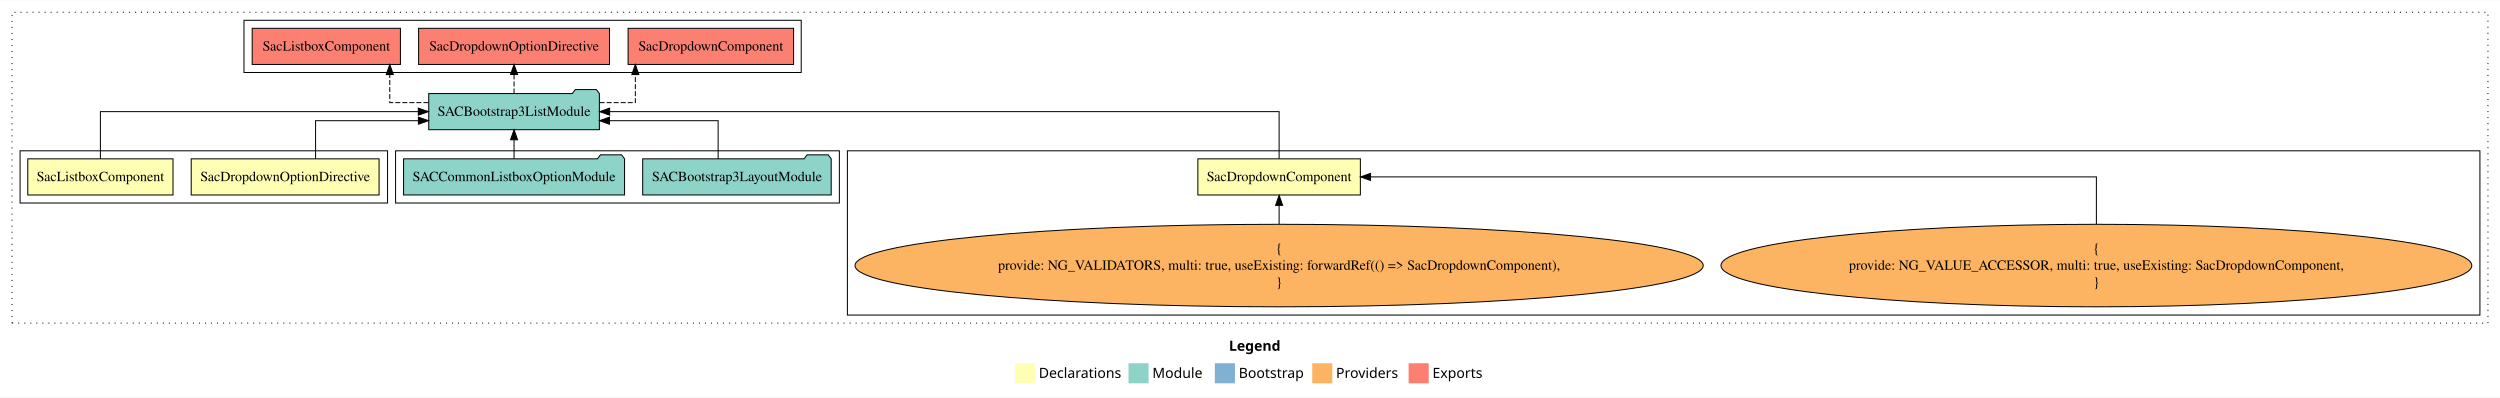
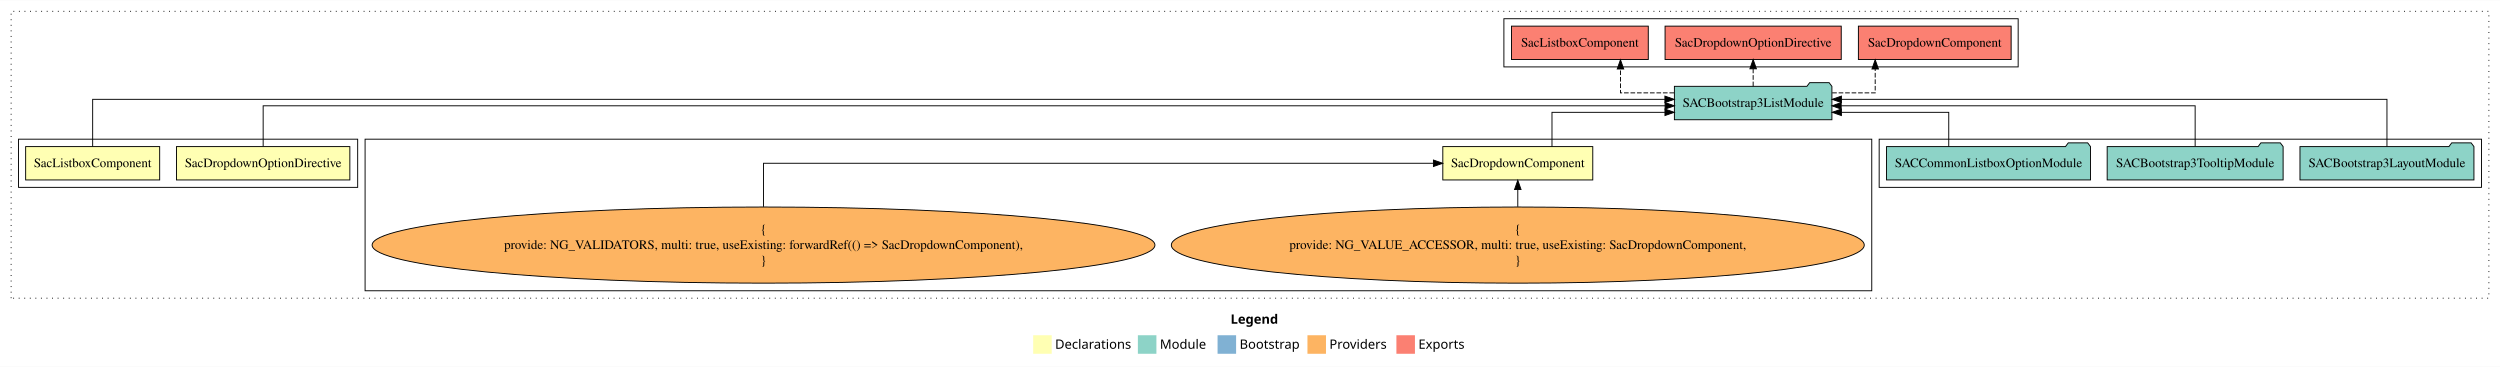
- <svg xmlns="http://www.w3.org/2000/svg" width="2490pt" height="396pt" viewBox="0.00 0.00 2490.00 395.59">
+ <svg xmlns="http://www.w3.org/2000/svg" width="2698pt" height="396pt" viewBox="0.00 0.00 2698.00 395.59">
  <g id="graph0" class="graph" transform="scale(1 1) rotate(0) translate(4 391.59)">
-     <polygon fill="white" stroke="transparent" points="-4,4 -4,-391.59 2486,-391.59 2486,4 -4,4" />
-     <text text-anchor="start" x="1220.01" y="-42.4" font-family="Times-12" font-weight="bold" font-size="14.00">Legend</text>
-     <polygon fill="#ffffb3" stroke="transparent" points="1007,-10 1007,-30 1027,-30 1027,-10 1007,-10" />
-     <text text-anchor="start" x="1030.63" y="-15.4" font-family="Times-12" font-size="14.00">  Declarations</text>
-     <polygon fill="#8dd3c7" stroke="transparent" points="1120,-10 1120,-30 1140,-30 1140,-10 1120,-10" />
-     <text text-anchor="start" x="1143.73" y="-15.4" font-family="Times-12" font-size="14.00">  Module</text>
-     <polygon fill="#80b1d3" stroke="transparent" points="1206,-10 1206,-30 1226,-30 1226,-10 1206,-10" />
-     <text text-anchor="start" x="1229.78" y="-15.4" font-family="Times-12" font-size="14.00">  Bootstrap</text>
-     <polygon fill="#fdb462" stroke="transparent" points="1303,-10 1303,-30 1323,-30 1323,-10 1303,-10" />
-     <text text-anchor="start" x="1326.67" y="-15.4" font-family="Times-12" font-size="14.00">  Providers</text>
-     <polygon fill="#fb8072" stroke="transparent" points="1399,-10 1399,-30 1419,-30 1419,-10 1399,-10" />
-     <text text-anchor="start" x="1422.73" y="-15.4" font-family="Times-12" font-size="14.00">  Exports</text>
+     <polygon fill="white" stroke="transparent" points="-4,4 -4,-391.59 2694,-391.59 2694,4 -4,4" />
+     <text text-anchor="start" x="1324.01" y="-42.4" font-family="Times-12" font-weight="bold" font-size="14.00">Legend</text>
+     <polygon fill="#ffffb3" stroke="transparent" points="1111,-10 1111,-30 1131,-30 1131,-10 1111,-10" />
+     <text text-anchor="start" x="1134.63" y="-15.4" font-family="Times-12" font-size="14.00">  Declarations</text>
+     <polygon fill="#8dd3c7" stroke="transparent" points="1224,-10 1224,-30 1244,-30 1244,-10 1224,-10" />
+     <text text-anchor="start" x="1247.73" y="-15.4" font-family="Times-12" font-size="14.00">  Module</text>
+     <polygon fill="#80b1d3" stroke="transparent" points="1310,-10 1310,-30 1330,-30 1330,-10 1310,-10" />
+     <text text-anchor="start" x="1333.78" y="-15.4" font-family="Times-12" font-size="14.00">  Bootstrap</text>
+     <polygon fill="#fdb462" stroke="transparent" points="1407,-10 1407,-30 1427,-30 1427,-10 1407,-10" />
+     <text text-anchor="start" x="1430.67" y="-15.4" font-family="Times-12" font-size="14.00">  Providers</text>
+     <polygon fill="#fb8072" stroke="transparent" points="1503,-10 1503,-30 1523,-30 1523,-10 1503,-10" />
+     <text text-anchor="start" x="1526.73" y="-15.4" font-family="Times-12" font-size="14.00">  Exports</text>
    <g id="clust1" class="cluster">
-       <polygon fill="none" stroke="black" stroke-dasharray="1,5" points="8,-70 8,-379.59 2474,-379.59 2474,-70 8,-70" />
+       <polygon fill="none" stroke="black" stroke-dasharray="1,5" points="8,-70 8,-379.59 2682,-379.59 2682,-70 8,-70" />
+     </g>
+     <g id="clust6" class="cluster">
+       <polygon fill="none" stroke="black" points="2024,-189.59 2024,-241.59 2674,-241.59 2674,-189.59 2024,-189.59" />
    </g>
    <g id="clust3" class="cluster">
-       <polygon fill="none" stroke="black" points="840,-78 840,-241.59 2466,-241.59 2466,-78 840,-78" />
-     </g>
-     <g id="clust7" class="cluster">
-       <polygon fill="none" stroke="black" points="239,-319.59 239,-371.59 794,-371.59 794,-319.59 239,-319.59" />
-     </g>
-     <g id="clust6" class="cluster">
-       <polygon fill="none" stroke="black" points="390,-189.59 390,-241.59 832,-241.59 832,-189.59 390,-189.59" />
+       <polygon fill="none" stroke="black" points="390,-78 390,-241.59 2016,-241.59 2016,-78 390,-78" />
    </g>
    <g id="clust2" class="cluster">
      <polygon fill="none" stroke="black" points="16,-189.59 16,-241.59 382,-241.59 382,-189.59 16,-189.59" />
    </g>
+     <g id="clust7" class="cluster">
+       <polygon fill="none" stroke="black" points="1619,-319.59 1619,-371.59 2174,-371.59 2174,-319.59 1619,-319.59" />
+     </g>
    <g id="node1" class="node">
-       <polygon fill="#ffffb3" stroke="black" points="1350.92,-233.59 1189.08,-233.59 1189.08,-197.59 1350.92,-197.59 1350.92,-233.59" />
-       <text text-anchor="middle" x="1270" y="-211.39" font-family="Times,serif" font-size="14.00">SacDropdownComponent</text>
+       <polygon fill="#ffffb3" stroke="black" points="1714.92,-233.59 1553.08,-233.59 1553.08,-197.59 1714.92,-197.59 1714.92,-233.59" />
+       <text text-anchor="middle" x="1634" y="-211.39" font-family="Times,serif" font-size="14.00">SacDropdownComponent</text>
    </g>
    <g id="node4" class="node">
-       <polygon fill="#8dd3c7" stroke="black" points="592.99,-298.59 589.99,-302.59 568.99,-302.59 565.99,-298.59 423.01,-298.59 423.01,-262.59 592.99,-262.59 592.99,-298.59" />
-       <text text-anchor="middle" x="508" y="-276.39" font-family="Times,serif" font-size="14.00">SACBootstrap3ListModule</text>
+       <polygon fill="#8dd3c7" stroke="black" points="1972.99,-298.59 1969.99,-302.59 1948.99,-302.59 1945.99,-298.59 1803.01,-298.59 1803.01,-262.59 1972.99,-262.59 1972.99,-298.59" />
+       <text text-anchor="middle" x="1888" y="-276.39" font-family="Times,serif" font-size="14.00">SACBootstrap3ListModule</text>
    </g>
    <g id="edge1" class="edge">
-       <path fill="none" stroke="black" d="M1270,-233.7C1270,-252.93 1270,-280.59 1270,-280.59 1270,-280.59 603.19,-280.59 603.19,-280.59" />
-       <polygon fill="black" stroke="black" points="603.19,-277.09 593.19,-280.59 603.19,-284.09 603.19,-277.09" />
+       <path fill="none" stroke="black" d="M1670.9,-233.6C1670.9,-249.64 1670.9,-270.59 1670.9,-270.59 1670.9,-270.59 1792.82,-270.59 1792.82,-270.59" />
+       <polygon fill="black" stroke="black" points="1792.82,-274.09 1802.82,-270.59 1792.82,-267.09 1792.82,-274.09" />
    </g>
    <g id="node2" class="node">
      <polygon fill="#ffffb3" stroke="black" points="373.56,-233.59 186.44,-233.59 186.44,-197.59 373.56,-197.59 373.56,-233.59" />
      <text text-anchor="middle" x="280" y="-211.39" font-family="Times,serif" font-size="14.00">SacDropdownOptionDirective</text>
    </g>
    <g id="edge4" class="edge">
-       <path fill="none" stroke="black" d="M310.31,-233.62C310.31,-249.99 310.31,-271.59 310.31,-271.59 310.31,-271.59 412.73,-271.59 412.73,-271.59" />
-       <polygon fill="black" stroke="black" points="412.73,-275.09 422.73,-271.59 412.73,-268.09 412.73,-275.09" />
+       <path fill="none" stroke="black" d="M280,-233.86C280,-252.15 280,-277.59 280,-277.59 280,-277.59 1792.97,-277.59 1792.97,-277.59" />
+       <polygon fill="black" stroke="black" points="1792.97,-281.09 1802.97,-277.59 1792.97,-274.09 1792.97,-281.09" />
    </g>
    <g id="node3" class="node">
      <polygon fill="#ffffb3" stroke="black" points="168.32,-233.59 23.68,-233.59 23.68,-197.59 168.32,-197.59 168.32,-233.59" />
      <text text-anchor="middle" x="96" y="-211.39" font-family="Times,serif" font-size="14.00">SacListboxComponent</text>
    </g>
    <g id="edge5" class="edge">
-       <path fill="none" stroke="black" d="M96,-233.7C96,-252.93 96,-280.59 96,-280.59 96,-280.59 412.63,-280.59 412.63,-280.59" />
-       <polygon fill="black" stroke="black" points="412.63,-284.09 422.63,-280.59 412.63,-277.09 412.63,-284.09" />
+       <path fill="none" stroke="black" d="M96,-233.72C96,-254.16 96,-284.59 96,-284.59 96,-284.59 1792.77,-284.59 1792.77,-284.59" />
+       <polygon fill="black" stroke="black" points="1792.77,-288.09 1802.77,-284.59 1792.77,-281.09 1792.77,-288.09" />
+     </g>
+     <g id="node10" class="node">
+       <polygon fill="#fb8072" stroke="black" points="2166.42,-363.59 2001.58,-363.59 2001.58,-327.59 2166.42,-327.59 2166.42,-363.59" />
+       <text text-anchor="middle" x="2084" y="-341.39" font-family="Times,serif" font-size="14.00">SacDropdownComponent </text>
+     </g>
+     <g id="edge9" class="edge">
+       <path fill="none" stroke="black" stroke-dasharray="5,2" d="M1973.27,-291.59C1998.6,-291.59 2019.71,-291.59 2019.71,-291.59 2019.71,-291.59 2019.71,-317.31 2019.71,-317.31" />
+       <polygon fill="black" stroke="black" points="2016.21,-317.31 2019.71,-327.31 2023.21,-317.31 2016.21,-317.31" />
+     </g>
+     <g id="node11" class="node">
+       <polygon fill="#fb8072" stroke="black" points="1983.06,-363.59 1792.94,-363.59 1792.94,-327.59 1983.06,-327.59 1983.06,-363.59" />
+       <text text-anchor="middle" x="1888" y="-341.39" font-family="Times,serif" font-size="14.00">SacDropdownOptionDirective </text>
+     </g>
+     <g id="edge10" class="edge">
+       <path fill="none" stroke="black" stroke-dasharray="5,2" d="M1888,-298.7C1888,-298.7 1888,-317.58 1888,-317.58" />
+       <polygon fill="black" stroke="black" points="1884.5,-317.58 1888,-327.58 1891.5,-317.58 1884.5,-317.58" />
+     </g>
+     <g id="node12" class="node">
+       <polygon fill="#fb8072" stroke="black" points="1774.82,-363.59 1627.18,-363.59 1627.18,-327.59 1774.82,-327.59 1774.82,-363.59" />
+       <text text-anchor="middle" x="1701" y="-341.39" font-family="Times,serif" font-size="14.00">SacListboxComponent </text>
+     </g>
+     <g id="edge11" class="edge">
+       <path fill="none" stroke="black" stroke-dasharray="5,2" d="M1802.64,-291.59C1771.97,-291.59 1744.81,-291.59 1744.81,-291.59 1744.81,-291.59 1744.81,-317.31 1744.81,-317.31" />
+       <polygon fill="black" stroke="black" points="1741.31,-317.31 1744.81,-327.31 1748.31,-317.31 1741.31,-317.31" />
+     </g>
+     <g id="node5" class="node">
+       <ellipse fill="#fdb462" stroke="black" cx="1634" cy="-127.3" rx="373.9" ry="41.09" />
+       <text text-anchor="middle" x="1634" y="-139.9" font-family="Times,serif" font-size="14.00">{</text>
+       <text text-anchor="middle" x="1634" y="-123.1" font-family="Times,serif" font-size="14.00">    provide: NG_VALUE_ACCESSOR, multi: true, useExisting: SacDropdownComponent,</text>
+       <text text-anchor="middle" x="1634" y="-106.3" font-family="Times,serif" font-size="14.00">}</text>
+     </g>
+     <g id="edge2" class="edge">
+       <path fill="none" stroke="black" d="M1634,-168.6C1634,-168.6 1634,-187.26 1634,-187.26" />
+       <polygon fill="black" stroke="black" points="1630.5,-187.26 1634,-197.26 1637.5,-187.26 1630.5,-187.26" />
+     </g>
+     <g id="node6" class="node">
+       <ellipse fill="#fdb462" stroke="black" cx="820" cy="-127.3" rx="422.41" ry="41.09" />
+       <text text-anchor="middle" x="820" y="-139.9" font-family="Times,serif" font-size="14.00">{</text>
+       <text text-anchor="middle" x="820" y="-123.1" font-family="Times,serif" font-size="14.00">    provide: NG_VALIDATORS, multi: true, useExisting: forwardRef(() =&gt; SacDropdownComponent),</text>
+       <text text-anchor="middle" x="820" y="-106.3" font-family="Times,serif" font-size="14.00">}</text>
+     </g>
+     <g id="edge3" class="edge">
+       <path fill="none" stroke="black" d="M820,-168.6C820,-191.58 820,-215.59 820,-215.59 820,-215.59 1542.97,-215.59 1542.97,-215.59" />
+       <polygon fill="black" stroke="black" points="1542.97,-219.09 1552.97,-215.59 1542.97,-212.09 1542.97,-219.09" />
+     </g>
+     <g id="node7" class="node">
+       <polygon fill="#8dd3c7" stroke="black" points="2665.87,-233.59 2662.87,-237.59 2641.87,-237.59 2638.87,-233.59 2478.13,-233.59 2478.13,-197.59 2665.87,-197.59 2665.87,-233.59" />
+       <text text-anchor="middle" x="2572" y="-211.39" font-family="Times,serif" font-size="14.00">SACBootstrap3LayoutModule</text>
+     </g>
+     <g id="edge6" class="edge">
+       <path fill="none" stroke="black" d="M2572,-233.72C2572,-254.16 2572,-284.59 2572,-284.59 2572,-284.59 1983.25,-284.59 1983.25,-284.59" />
+       <polygon fill="black" stroke="black" points="1983.25,-281.09 1973.25,-284.59 1983.25,-288.09 1983.25,-281.09" />
+     </g>
+     <g id="node8" class="node">
+       <polygon fill="#8dd3c7" stroke="black" points="2459.94,-233.59 2456.94,-237.59 2435.94,-237.59 2432.94,-233.59 2270.06,-233.59 2270.06,-197.59 2459.94,-197.59 2459.94,-233.59" />
+       <text text-anchor="middle" x="2365" y="-211.39" font-family="Times,serif" font-size="14.00">SACBootstrap3TooltipModule</text>
+     </g>
+     <g id="edge7" class="edge">
+       <path fill="none" stroke="black" d="M2365,-233.86C2365,-252.15 2365,-277.59 2365,-277.59 2365,-277.59 1983,-277.59 1983,-277.59" />
+       <polygon fill="black" stroke="black" points="1983,-274.09 1973,-277.59 1983,-281.09 1983,-274.09" />
    </g>
    <g id="node9" class="node">
-       <polygon fill="#fb8072" stroke="black" points="786.42,-363.59 621.58,-363.59 621.58,-327.59 786.42,-327.59 786.42,-363.59" />
-       <text text-anchor="middle" x="704" y="-341.39" font-family="Times,serif" font-size="14.00">SacDropdownComponent </text>
+       <polygon fill="#8dd3c7" stroke="black" points="2252.06,-233.59 2249.06,-237.59 2228.06,-237.59 2225.06,-233.59 2031.94,-233.59 2031.94,-197.59 2252.06,-197.59 2252.06,-233.59" />
+       <text text-anchor="middle" x="2142" y="-211.39" font-family="Times,serif" font-size="14.00">SACCommonListboxOptionModule</text>
    </g>
    <g id="edge8" class="edge">
-       <path fill="none" stroke="black" stroke-dasharray="5,2" d="M593.21,-289.59C613.2,-289.59 628.8,-289.59 628.8,-289.59 628.8,-289.59 628.8,-317.56 628.8,-317.56" />
-       <polygon fill="black" stroke="black" points="625.3,-317.56 628.8,-327.56 632.3,-317.56 625.3,-317.56" />
-     </g>
-     <g id="node10" class="node">
-       <polygon fill="#fb8072" stroke="black" points="603.06,-363.59 412.94,-363.59 412.94,-327.59 603.06,-327.59 603.06,-363.59" />
-       <text text-anchor="middle" x="508" y="-341.39" font-family="Times,serif" font-size="14.00">SacDropdownOptionDirective </text>
-     </g>
-     <g id="edge9" class="edge">
-       <path fill="none" stroke="black" stroke-dasharray="5,2" d="M508,-298.7C508,-298.7 508,-317.58 508,-317.58" />
-       <polygon fill="black" stroke="black" points="504.5,-317.58 508,-327.58 511.5,-317.58 504.5,-317.58" />
-     </g>
-     <g id="node11" class="node">
-       <polygon fill="#fb8072" stroke="black" points="394.82,-363.59 247.18,-363.59 247.18,-327.59 394.82,-327.59 394.82,-363.59" />
-       <text text-anchor="middle" x="321" y="-341.39" font-family="Times,serif" font-size="14.00">SacListboxComponent </text>
-     </g>
-     <g id="edge10" class="edge">
-       <path fill="none" stroke="black" stroke-dasharray="5,2" d="M422.71,-289.59C401.27,-289.59 384.22,-289.59 384.22,-289.59 384.22,-289.59 384.22,-317.56 384.22,-317.56" />
-       <polygon fill="black" stroke="black" points="380.72,-317.56 384.22,-327.56 387.72,-317.56 380.72,-317.56" />
-     </g>
-     <g id="node5" class="node">
-       <ellipse fill="#fdb462" stroke="black" cx="2084" cy="-127.3" rx="373.9" ry="41.09" />
-       <text text-anchor="middle" x="2084" y="-139.9" font-family="Times,serif" font-size="14.00">{</text>
-       <text text-anchor="middle" x="2084" y="-123.1" font-family="Times,serif" font-size="14.00">    provide: NG_VALUE_ACCESSOR, multi: true, useExisting: SacDropdownComponent,</text>
-       <text text-anchor="middle" x="2084" y="-106.3" font-family="Times,serif" font-size="14.00">}</text>
-     </g>
-     <g id="edge2" class="edge">
-       <path fill="none" stroke="black" d="M2084,-168.6C2084,-191.58 2084,-215.59 2084,-215.59 2084,-215.59 1361.03,-215.59 1361.03,-215.59" />
-       <polygon fill="black" stroke="black" points="1361.03,-212.09 1351.03,-215.59 1361.03,-219.09 1361.03,-212.09" />
-     </g>
-     <g id="node6" class="node">
-       <ellipse fill="#fdb462" stroke="black" cx="1270" cy="-127.3" rx="422.41" ry="41.09" />
-       <text text-anchor="middle" x="1270" y="-139.9" font-family="Times,serif" font-size="14.00">{</text>
-       <text text-anchor="middle" x="1270" y="-123.1" font-family="Times,serif" font-size="14.00">    provide: NG_VALIDATORS, multi: true, useExisting: forwardRef(() =&gt; SacDropdownComponent),</text>
-       <text text-anchor="middle" x="1270" y="-106.3" font-family="Times,serif" font-size="14.00">}</text>
-     </g>
-     <g id="edge3" class="edge">
-       <path fill="none" stroke="black" d="M1270,-168.6C1270,-168.6 1270,-187.26 1270,-187.26" />
-       <polygon fill="black" stroke="black" points="1266.5,-187.26 1270,-197.26 1273.5,-187.26 1266.5,-187.26" />
-     </g>
-     <g id="node7" class="node">
-       <polygon fill="#8dd3c7" stroke="black" points="823.87,-233.59 820.87,-237.59 799.87,-237.59 796.87,-233.59 636.13,-233.59 636.13,-197.59 823.87,-197.59 823.87,-233.59" />
-       <text text-anchor="middle" x="730" y="-211.39" font-family="Times,serif" font-size="14.00">SACBootstrap3LayoutModule</text>
-     </g>
-     <g id="edge6" class="edge">
-       <path fill="none" stroke="black" d="M711.26,-233.62C711.26,-249.99 711.26,-271.59 711.26,-271.59 711.26,-271.59 603.02,-271.59 603.02,-271.59" />
-       <polygon fill="black" stroke="black" points="603.02,-268.09 593.02,-271.59 603.02,-275.09 603.02,-268.09" />
-     </g>
-     <g id="node8" class="node">
-       <polygon fill="#8dd3c7" stroke="black" points="618.06,-233.59 615.06,-237.59 594.06,-237.59 591.06,-233.59 397.94,-233.59 397.94,-197.59 618.06,-197.59 618.06,-233.59" />
-       <text text-anchor="middle" x="508" y="-211.39" font-family="Times,serif" font-size="14.00">SACCommonListboxOptionModule</text>
-     </g>
-     <g id="edge7" class="edge">
-       <path fill="none" stroke="black" d="M508,-233.7C508,-233.7 508,-252.58 508,-252.58" />
-       <polygon fill="black" stroke="black" points="504.5,-252.58 508,-262.58 511.5,-252.58 504.5,-252.58" />
+       <path fill="none" stroke="black" d="M2099.09,-233.6C2099.09,-249.64 2099.09,-270.59 2099.09,-270.59 2099.09,-270.59 1983.25,-270.59 1983.25,-270.59" />
+       <polygon fill="black" stroke="black" points="1983.25,-267.09 1973.25,-270.59 1983.25,-274.09 1983.25,-267.09" />
    </g>
  </g>
</svg>
